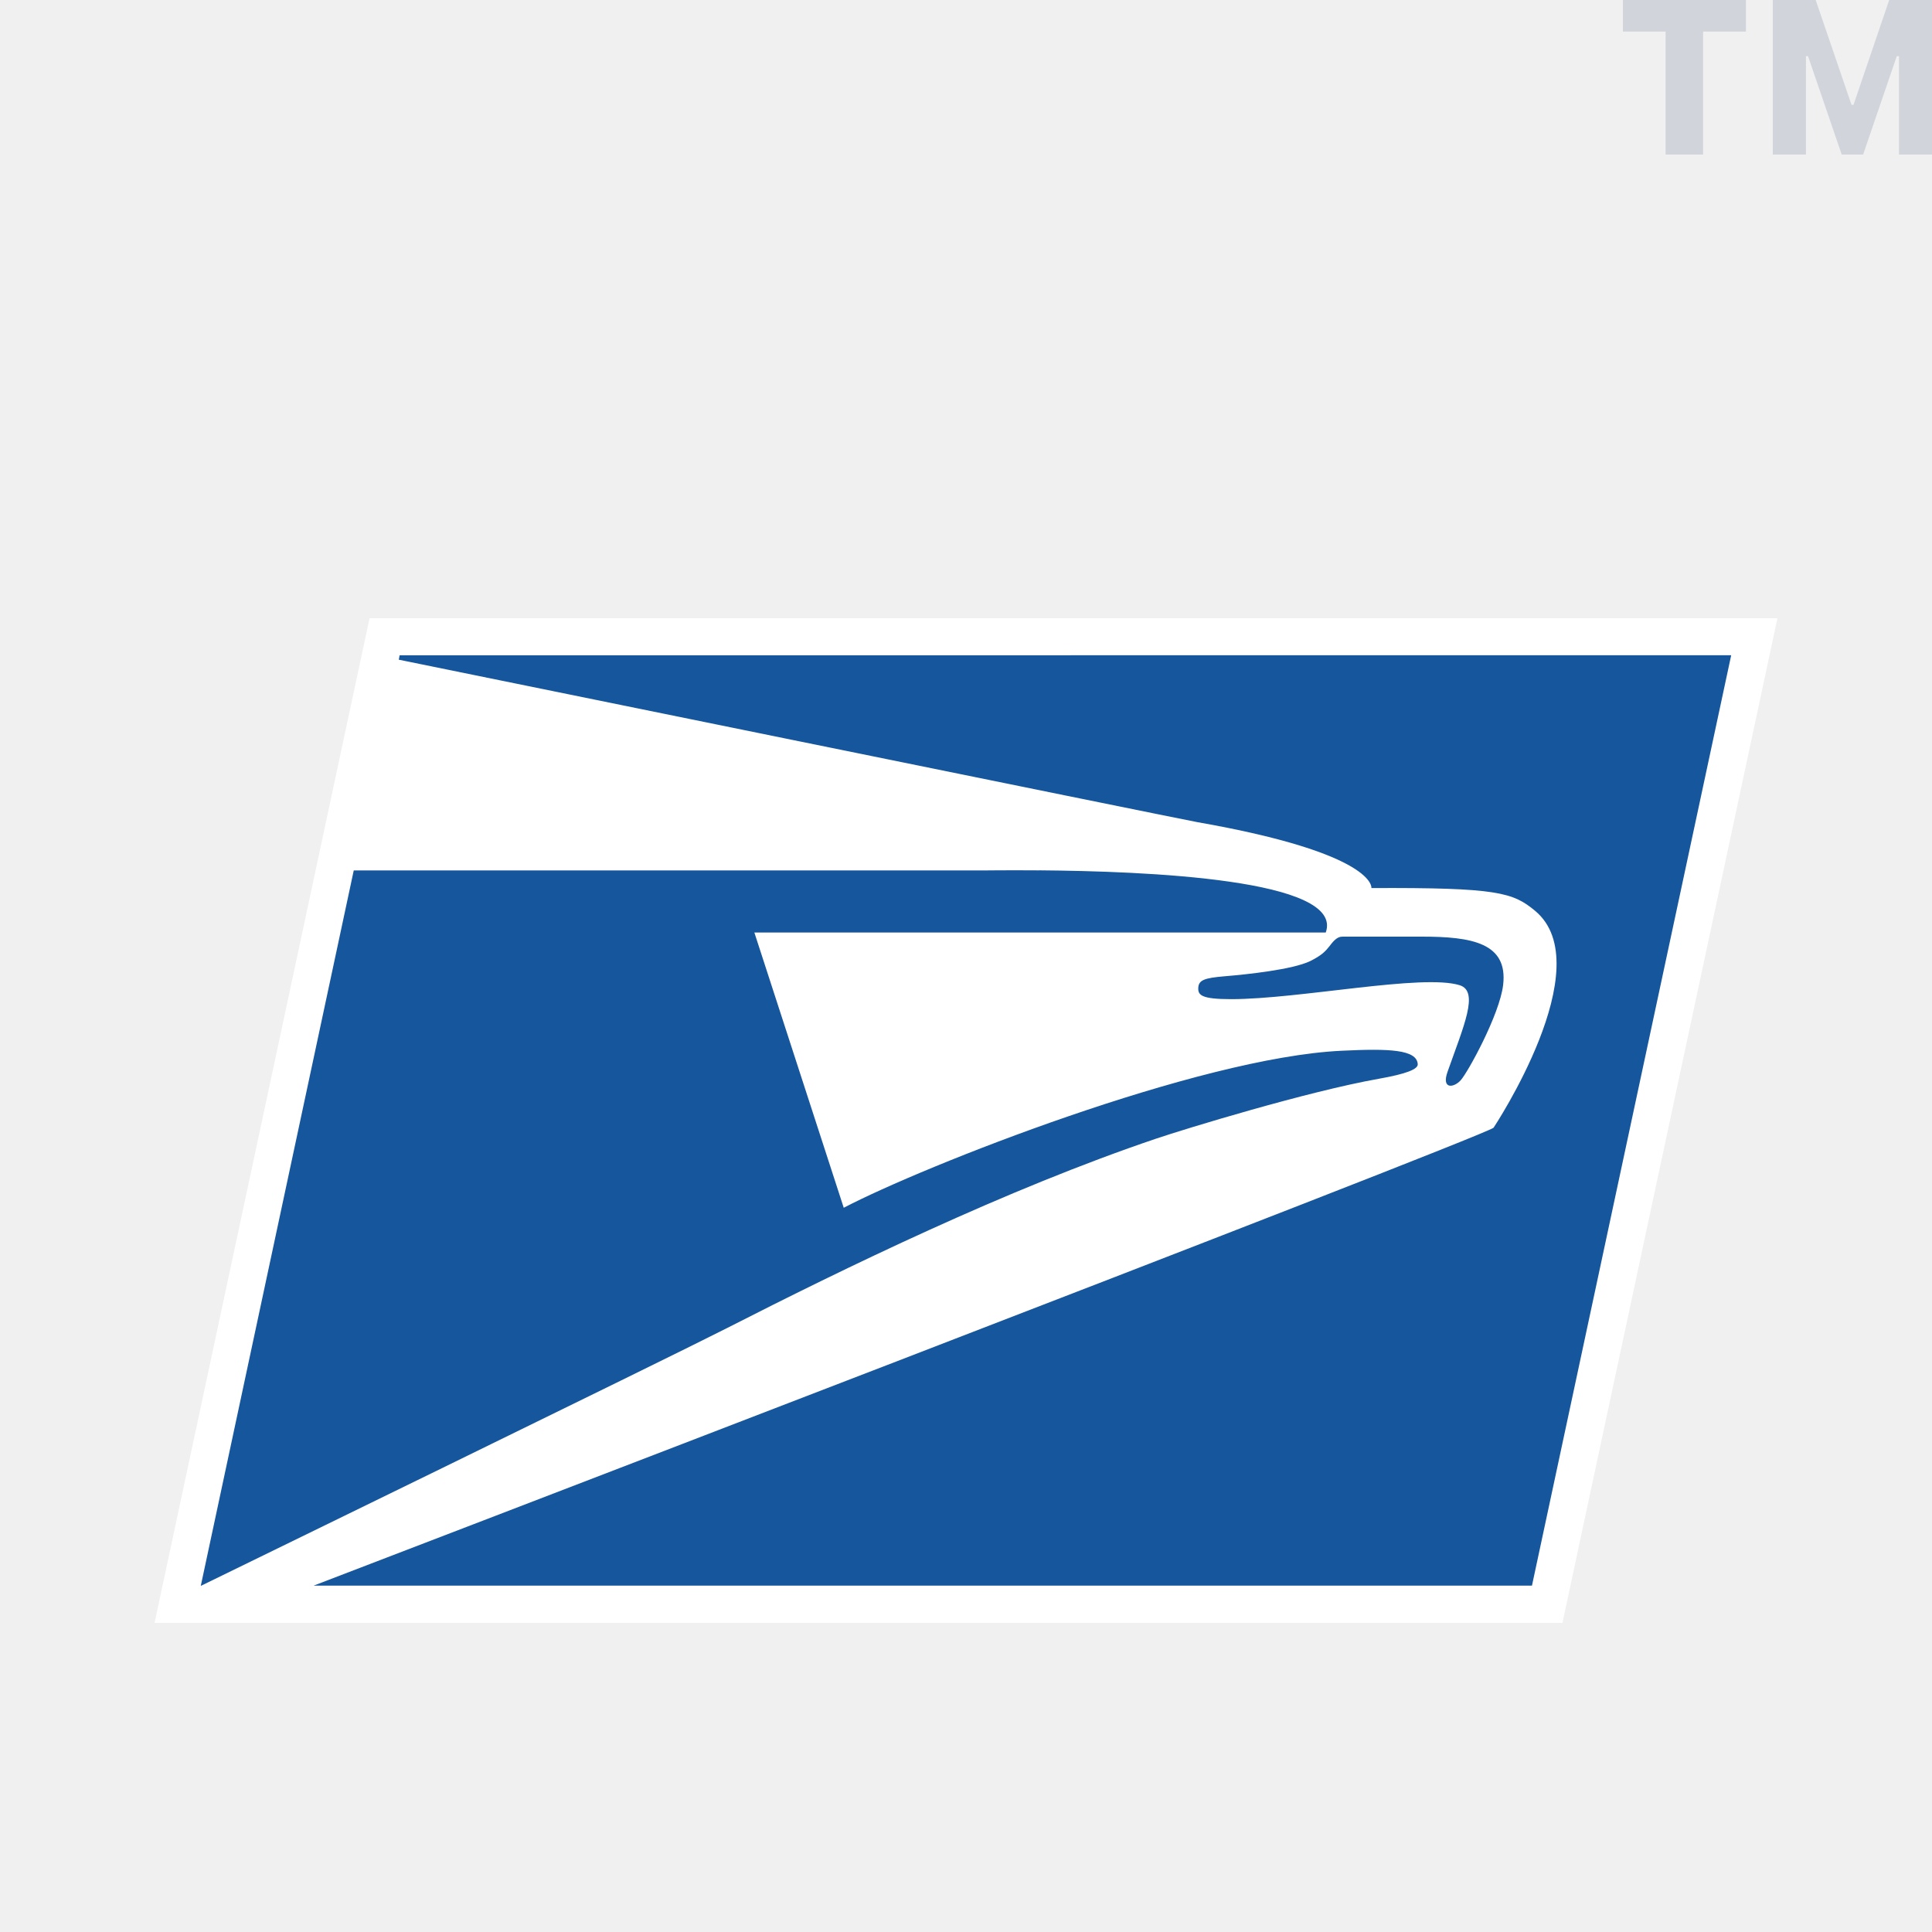
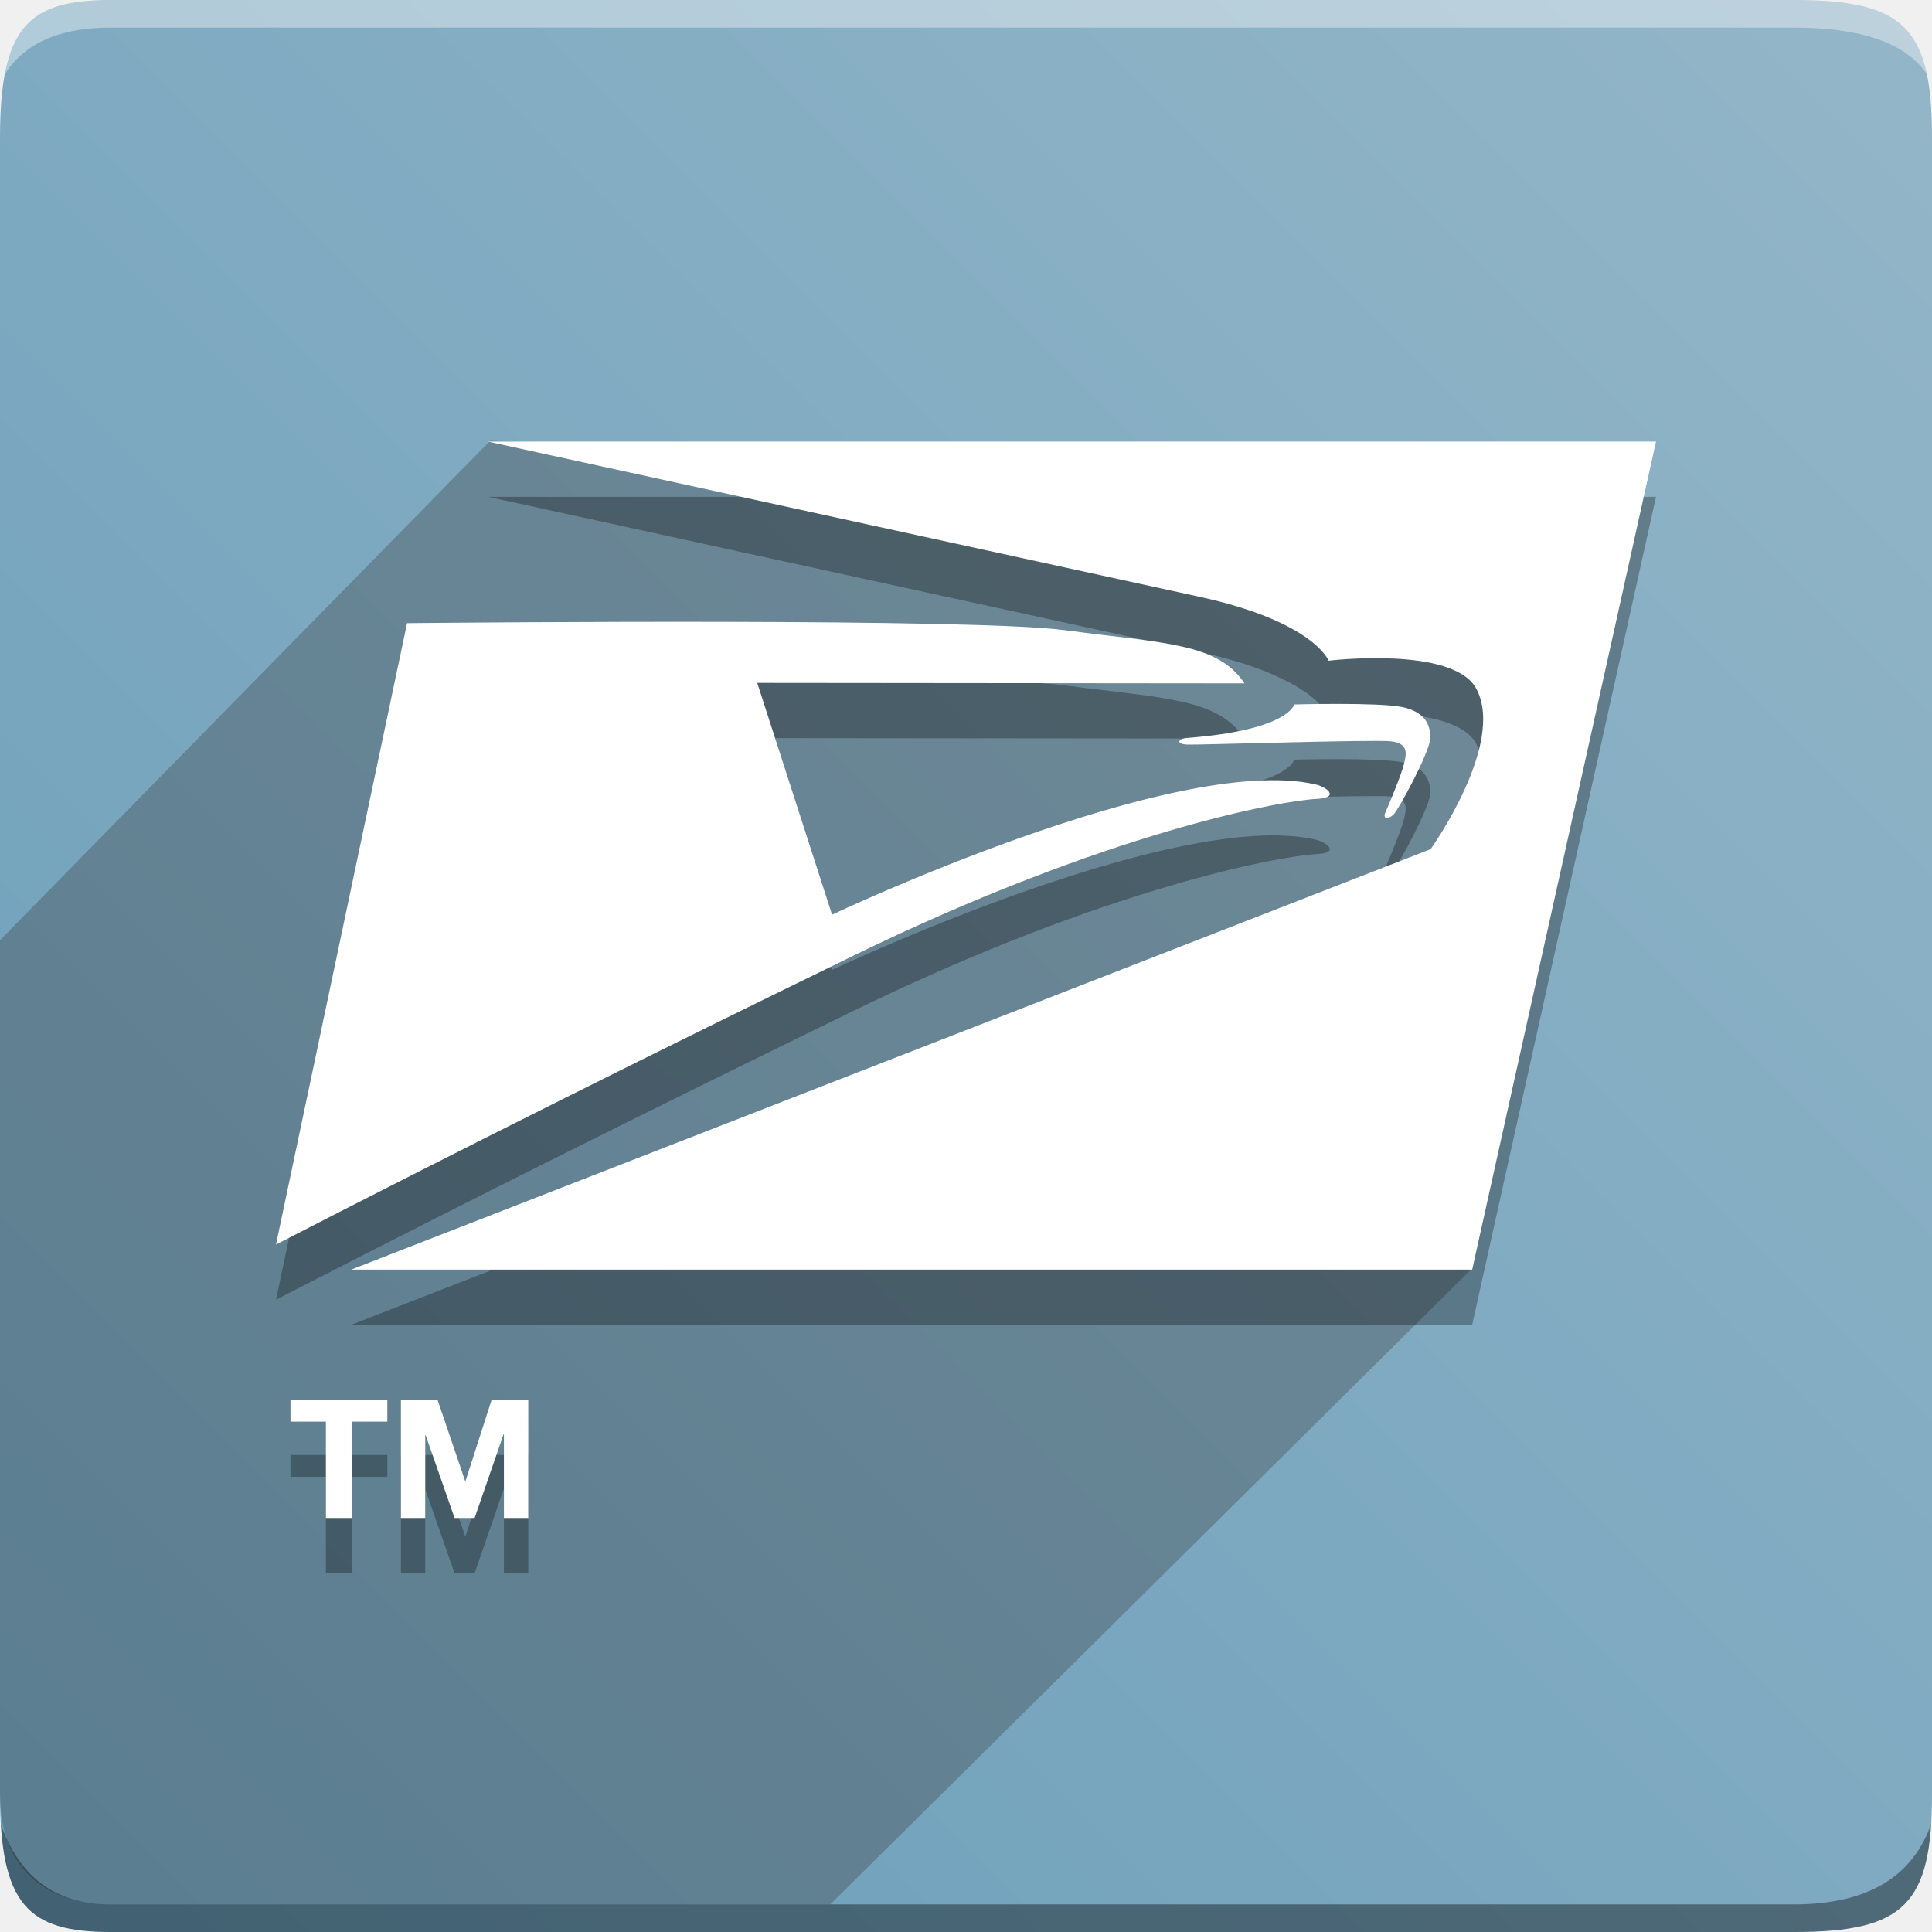
- <svg xmlns="http://www.w3.org/2000/svg" width="50" height="50" viewBox="0 0 50 50">
-   <path d="M40.436 42 46 16H9.564L4 42h36.436Z" fill="#fff" />
-   <path d="m44.803 16.957-34.461.002-.021.114s20.26 4.132 20.661 4.203c4.655.816 4.51 1.707 4.51 1.707 3.263-.016 3.664.115 4.234.587 1.715 1.423-1.073 5.616-1.073 5.616-.399.292-30.536 11.85-30.536 11.85h31.53l5.156-24.078v-.001Zm-17.907 5.568c-.914-.008-1.557.006-1.63.002H9.155L5.196 41.043s12.125-5.91 13.608-6.667c3.038-1.55 7.24-3.598 11.122-4.91.74-.25 3.91-1.22 5.755-1.547.715-.127 1.02-.248 1.01-.38-.027-.38-.747-.405-1.965-.346-3.717.173-10.839 2.99-12.89 4.064l-2.313-7.123H34.31c.498-1.386-4.673-1.588-7.414-1.61Zm7.84 1.716c-.107 0-.2.072-.324.24-.114.144-.206.242-.5.39-.457.223-1.651.348-2.21.394-.537.045-.682.099-.691.305-.006.183.08.288.85.288 1.77 0 4.957-.663 5.918-.36.507.162.1 1.058-.316 2.238-.162.456.154.423.338.223.184-.2 1.01-1.703 1.1-2.469.128-1.087-.81-1.25-2.106-1.25h-2.06Z" fill="#15569C" />
-   <path d="M43.105 4h.972V.818h1.108V0H42v.818h1.105V4Zm2.775 0h.858V1.453h.053L47.663 4h.555l.871-2.547h.056V4H50V0h-1.108l-.924 2.714h-.05L46.99 0h-1.11v4Z" fill="#D1D5DB" />
+ <svg xmlns="http://www.w3.org/2000/svg" xmlns:xlink="http://www.w3.org/1999/xlink" width="70" height="70">
+   <defs>
+     <path id="a" d="M4 0h61c4 0 5 1 5 5v60c0 4-1 5-5 5H4c-3 0-4-1-4-5V5c0-4 1-5 4-5z" />
+     <linearGradient id="c" x1="100%" x2="0%" y1="0%" y2="100%">
+       <stop offset="0%" stop-color="#94B6C8" />
+       <stop offset="100%" stop-color="#6A9EBA" />
+     </linearGradient>
+   </defs>
+   <g fill="none" fill-rule="evenodd">
+     <mask id="b" fill="#fff">
+       <use xlink:href="#a" />
+     </mask>
+     <g mask="url(#b)">
+       <path fill="url(#c)" d="M0 0H70V70H0z" />
+       <path fill="#FFF" fill-opacity=".383" d="M4 1h61c2.667 0 4.333.667 5 2V0H0v3c.667-1.333 2-2 4-2z" />
+       <path fill="#393939" d="M30.085 69H4c-2 0-4-1-4-4V34.065l17.754-18.09L59 17l-5.666 28.965L30.084 69z" opacity=".324" />
+       <path fill="#000" fill-opacity=".383" d="M4 69h61c2.667 0 4.333-1 5-3v4H0v-4c.667 2 2 3 4 3z" />
+       <path fill="#000" fill-rule="nonzero" d="M38.593 24.834c3.579.477 5.522.452 6.496 1.926l-17.652-.017 2.71 8.398s12.399-5.874 17.51-4.722c.418.094.917.485.038.528-1.306.065-7.603 1.209-16.755 5.67-7.2 3.51-13.67 6.736-20.94 10.474l4.749-22.513c2.63-.026 20.53-.185 23.844.256zM17.682 18H60l-6.66 30H12.727l39.108-15.234s2.721-3.806 1.657-5.808c-.83-1.564-5.354-1.02-5.354-1.02s-.528-1.407-4.663-2.312C34.878 21.749 26.28 19.874 17.682 18zm29.209 9.523s3.047-.082 3.907.094c.86.175 1.049.683 1.017 1.172-.032.488-1.144 2.554-1.326 2.726-.182.171-.409.177-.29-.085.119-.263.583-1.38.672-1.753.088-.373.18-.758-.51-.82-.689-.063-6.877.135-7.324.121-.448-.013-.367-.214-.028-.24 3.703-.287 3.882-1.215 3.882-1.215zM11.808 53.508h-1.284v-.792h3.51v.792H12.75V57h-.942v-3.492zm2.718-.792h1.326l1.002 2.946h.012l.948-2.946h1.326V57h-.882v-3.036h-.012L17.196 57h-.726l-1.05-3.006h-.012V57h-.882v-4.284z" opacity=".3" />
+       <path fill="#FFF" fill-rule="nonzero" d="M38.593 22.834c3.579.477 5.522.452 6.496 1.926l-17.652-.017 2.71 8.398s12.399-5.874 17.51-4.722c.418.094.917.485.038.528-1.306.065-7.603 1.209-16.755 5.67-7.2 3.51-13.67 6.736-20.94 10.474l4.749-22.513c2.63-.026 20.53-.185 23.844.256zM17.682 16H60l-6.66 30H12.727l39.108-15.234s2.721-3.806 1.657-5.808c-.83-1.564-5.354-1.02-5.354-1.02s-.528-1.407-4.663-2.312C34.878 19.749 26.28 17.874 17.682 16zm29.209 9.523s3.047-.082 3.907.094c.86.175 1.049.683 1.017 1.172-.032.488-1.144 2.554-1.326 2.726-.182.171-.409.177-.29-.085.119-.263.583-1.38.672-1.753.088-.373.18-.758-.51-.82-.689-.063-6.877.135-7.324.121-.448-.013-.367-.214-.028-.24 3.703-.287 3.882-1.215 3.882-1.215zM11.808 51.508h-1.284v-.792h3.51v.792H12.75V55h-.942v-3.492zm2.718-.792h1.326l1.002 2.946h.012l.948-2.946h1.326V55h-.882v-3.036h-.012L17.196 55h-.726l-1.05-3.006h-.012V55h-.882v-4.284z" />
+     </g>
+   </g>
</svg>
